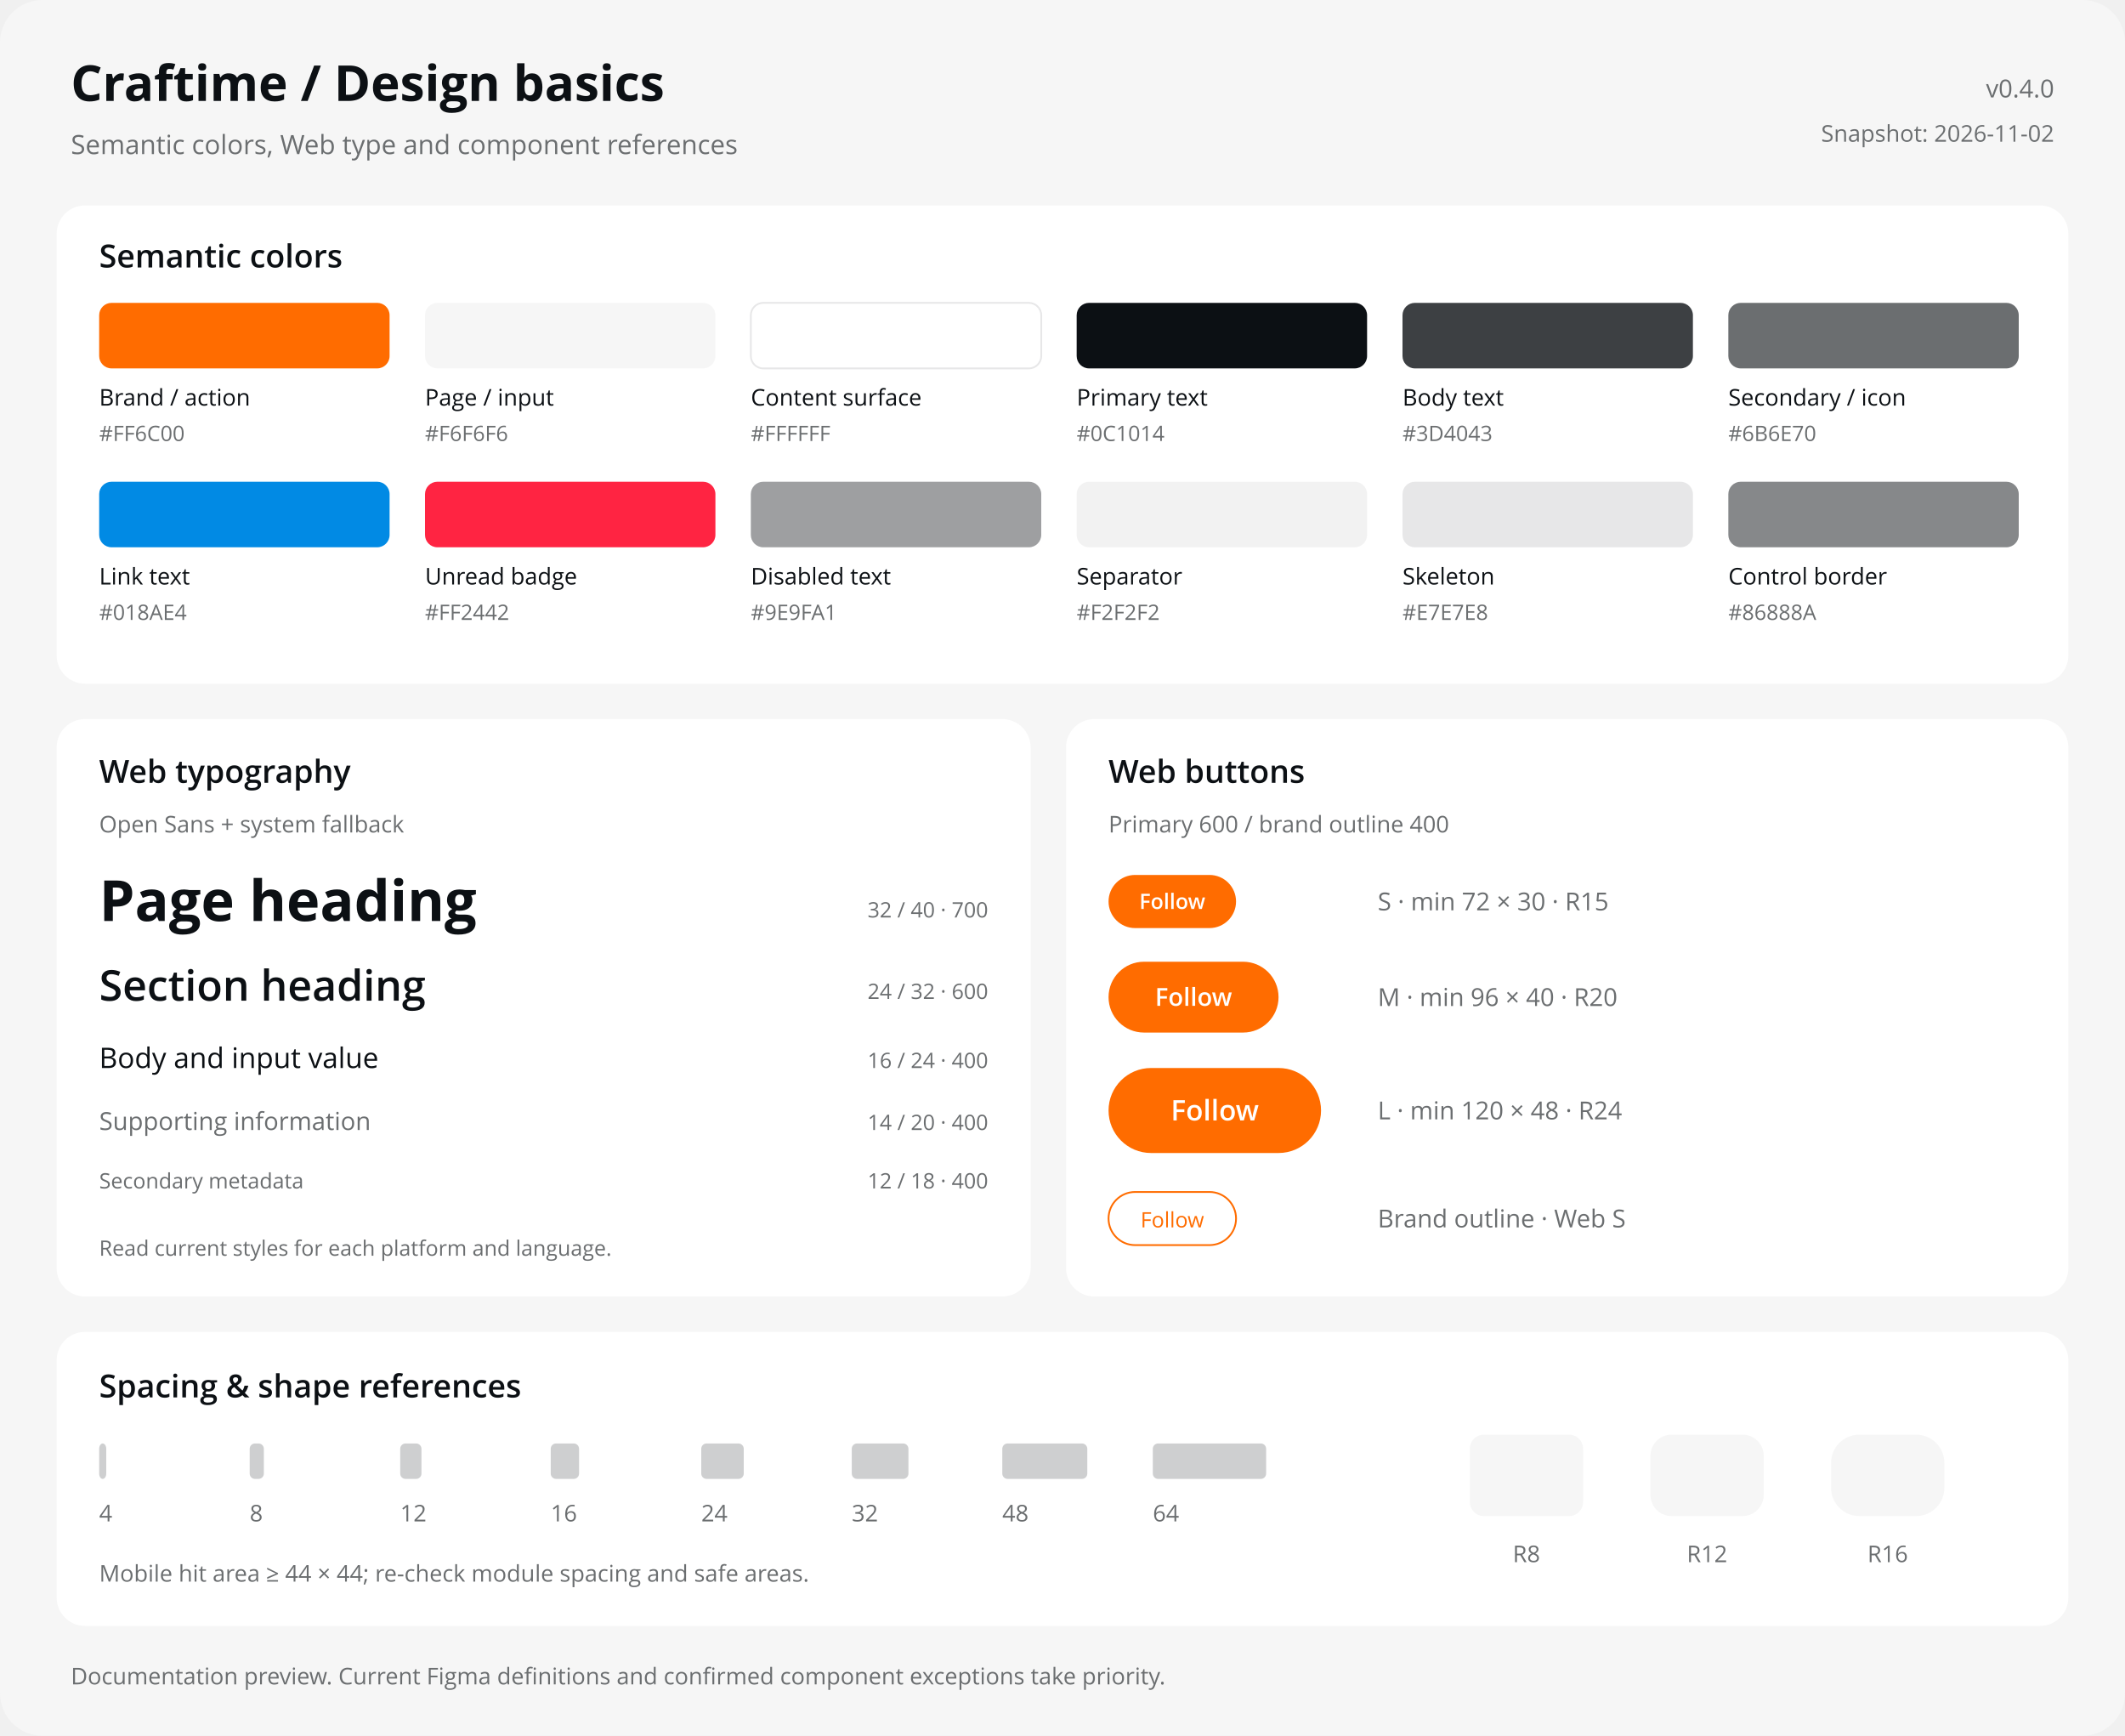
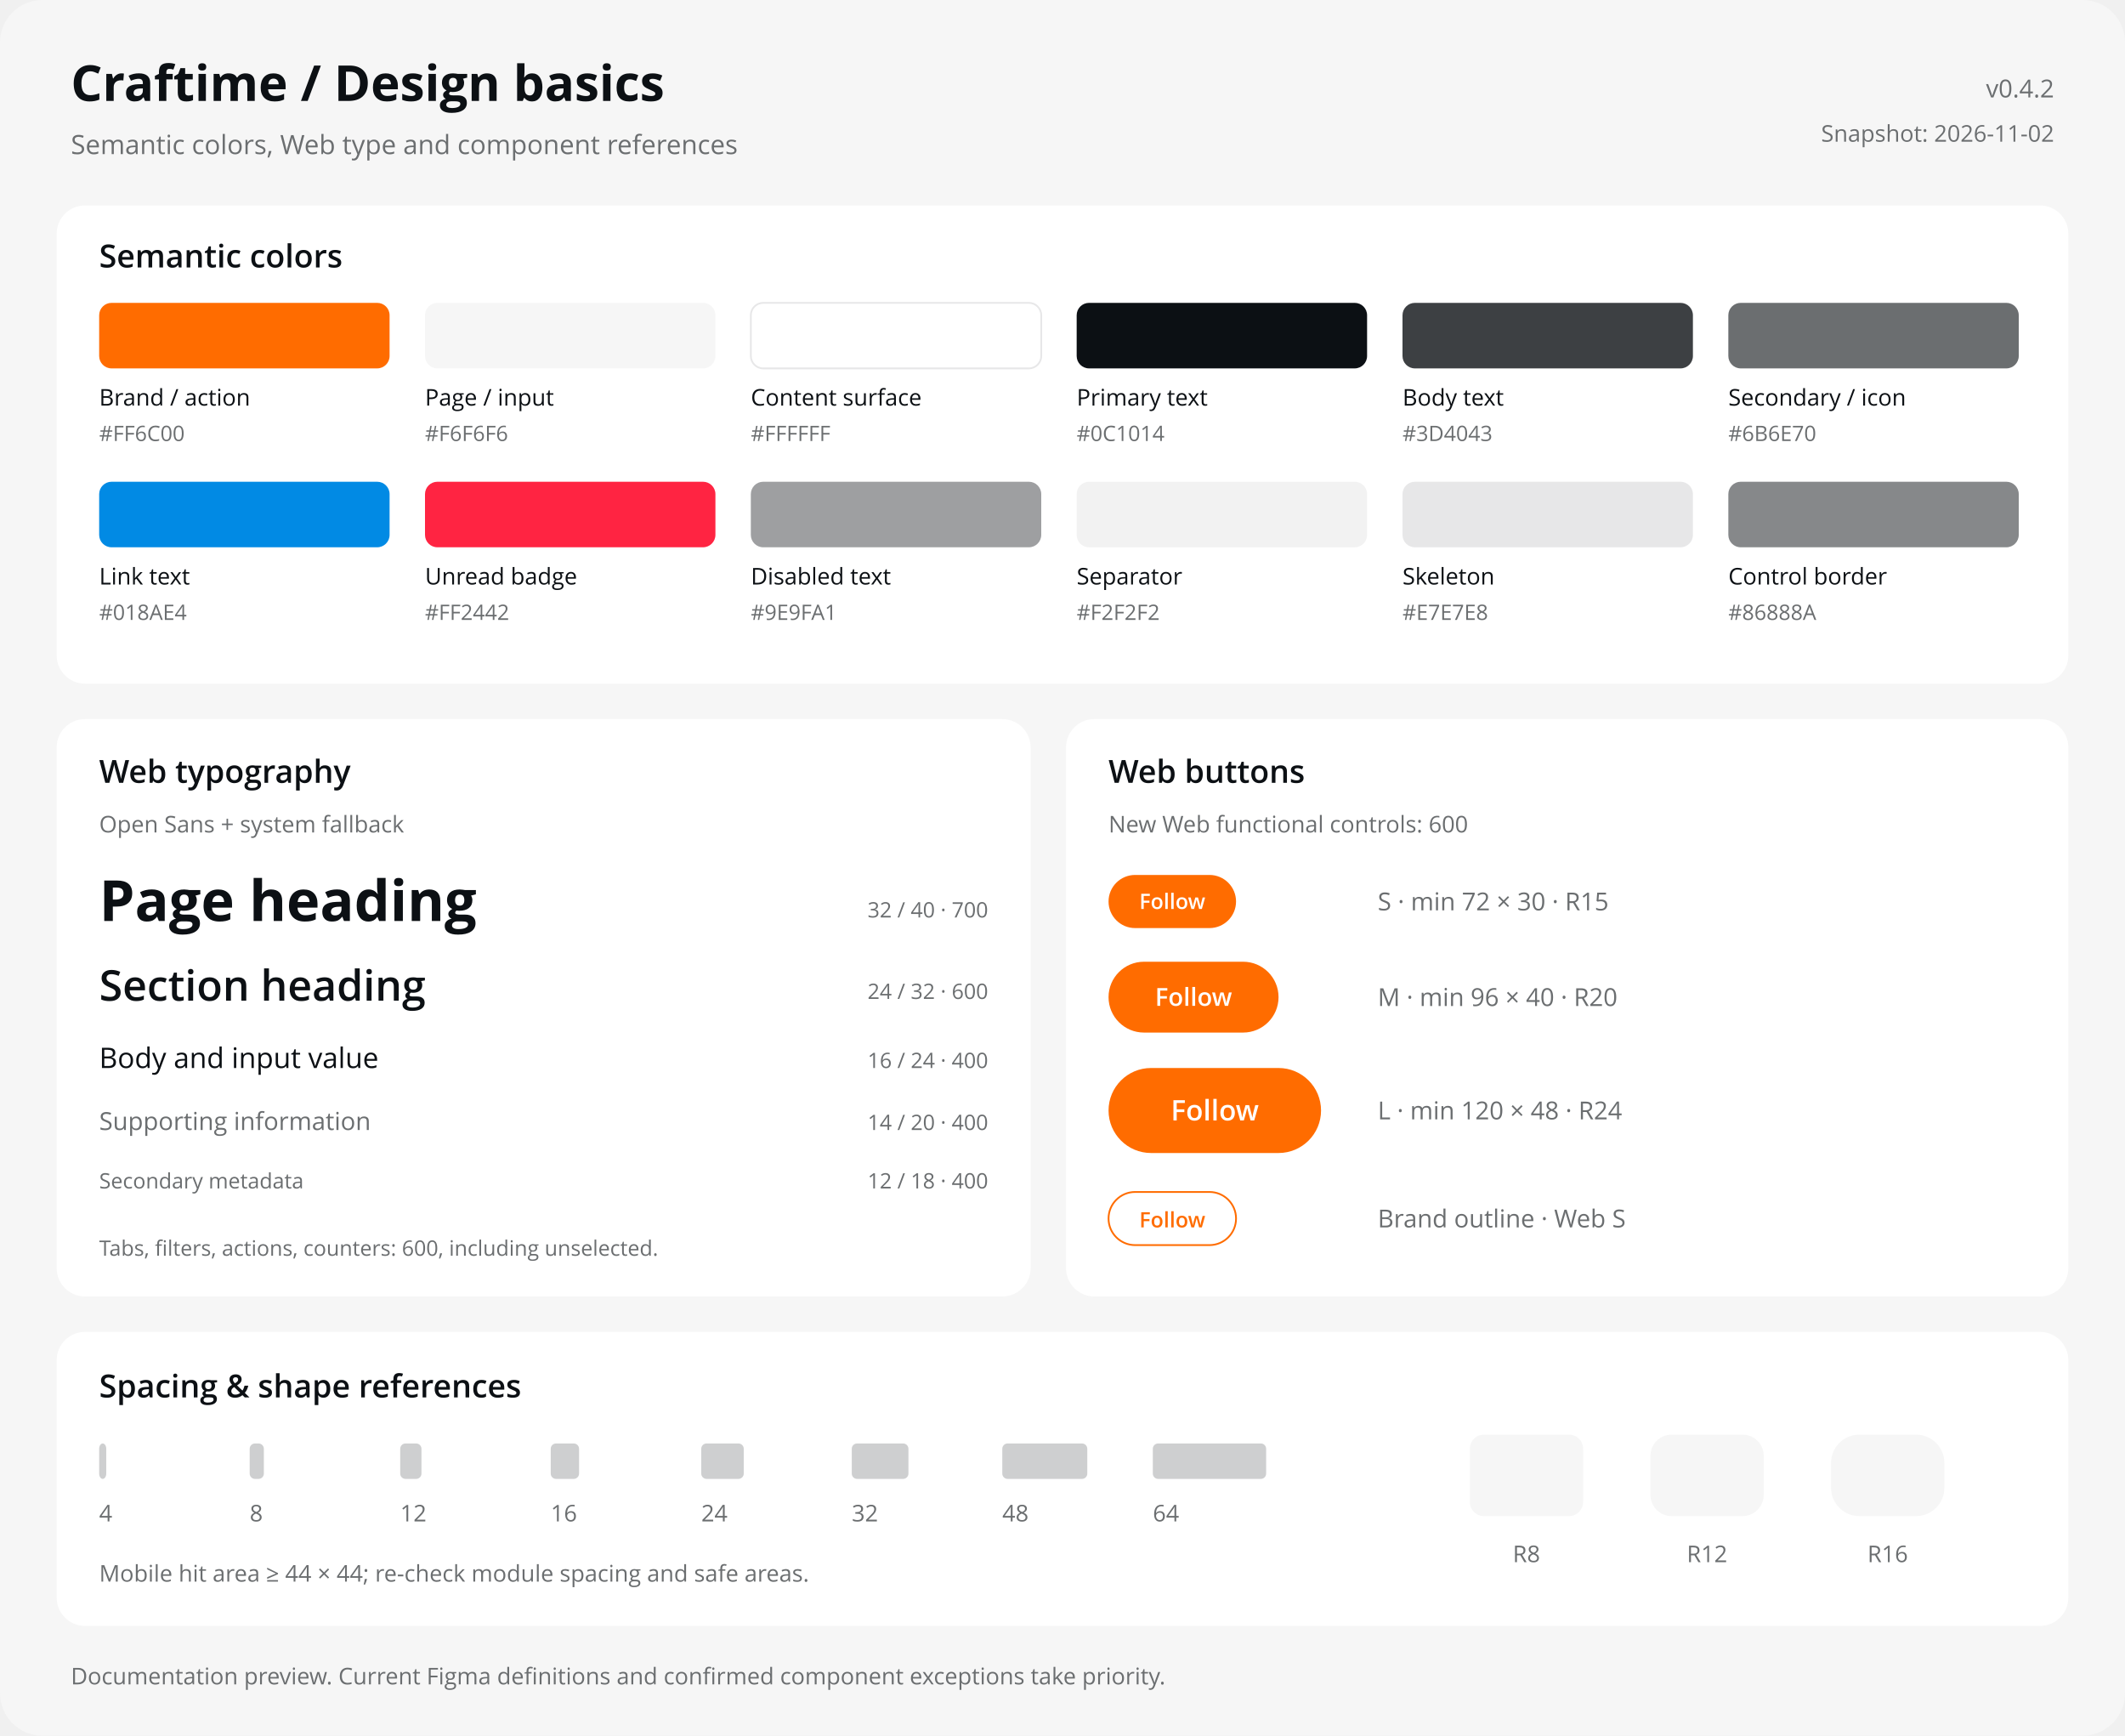
<svg xmlns="http://www.w3.org/2000/svg" width="1200" height="980" viewBox="0 0 1200 980" role="img" aria-labelledby="title desc">
  <style>text{font-family:"Open Sans",Arial,sans-serif;fill:#0C1014}.secondary{fill:#6B6E70}.label{font-size:13px}.section{font-size:18px;font-weight:600}</style>
  <rect width="1200" height="980" rx="24" fill="#F6F6F6" />
  <text x="40" y="57" font-size="28" font-weight="700">Craftime / Design basics</text>
  <text x="40" y="87" font-size="15" style="fill:#6B6E70">Semantic colors, Web type and component references</text>
-   <text x="1160" y="55" font-size="14" style="fill:#6B6E70" text-anchor="end">v0.4.0</text>
+   <text x="1160" y="55" font-size="14" style="fill:#6B6E70" text-anchor="end">v0.4.2</text>
  <text x="1160" y="80" font-size="13" style="fill:#6B6E70" text-anchor="end">Snapshot: 2026-11-02</text>
  <rect x="32" y="116" width="1136" height="270" rx="16" fill="#FFFFFF" />
  <text x="56" y="151" font-size="18" font-weight="600">Semantic colors</text>
  <rect x="56" y="171" width="164" height="37" rx="7" fill="#FF6C00" />
  <text x="56" y="229" font-size="13">Brand / action</text>
  <text x="56" y="249" font-size="12" style="fill:#6B6E70">#FF6C00</text>
  <rect x="240" y="171" width="164" height="37" rx="7" fill="#F6F6F6" />
  <text x="240" y="229" font-size="13">Page / input</text>
  <text x="240" y="249" font-size="12" style="fill:#6B6E70">#F6F6F6</text>
  <rect x="424" y="171" width="164" height="37" rx="7" fill="#FFFFFF" stroke="#E7E7E8" />
  <text x="424" y="229" font-size="13">Content surface</text>
  <text x="424" y="249" font-size="12" style="fill:#6B6E70">#FFFFFF</text>
  <rect x="608" y="171" width="164" height="37" rx="7" fill="#0C1014" />
  <text x="608" y="229" font-size="13">Primary text</text>
  <text x="608" y="249" font-size="12" style="fill:#6B6E70">#0C1014</text>
  <rect x="792" y="171" width="164" height="37" rx="7" fill="#3D4043" />
  <text x="792" y="229" font-size="13">Body text</text>
  <text x="792" y="249" font-size="12" style="fill:#6B6E70">#3D4043</text>
  <rect x="976" y="171" width="164" height="37" rx="7" fill="#6B6E70" />
  <text x="976" y="229" font-size="13">Secondary / icon</text>
  <text x="976" y="249" font-size="12" style="fill:#6B6E70">#6B6E70</text>
  <rect x="56" y="272" width="164" height="37" rx="7" fill="#018AE4" />
  <text x="56" y="330" font-size="13">Link text</text>
  <text x="56" y="350" font-size="12" style="fill:#6B6E70">#018AE4</text>
  <rect x="240" y="272" width="164" height="37" rx="7" fill="#FF2442" />
  <text x="240" y="330" font-size="13">Unread badge</text>
  <text x="240" y="350" font-size="12" style="fill:#6B6E70">#FF2442</text>
  <rect x="424" y="272" width="164" height="37" rx="7" fill="#9E9FA1" />
  <text x="424" y="330" font-size="13">Disabled text</text>
  <text x="424" y="350" font-size="12" style="fill:#6B6E70">#9E9FA1</text>
  <rect x="608" y="272" width="164" height="37" rx="7" fill="#F2F2F2" />
  <text x="608" y="330" font-size="13">Separator</text>
  <text x="608" y="350" font-size="12" style="fill:#6B6E70">#F2F2F2</text>
  <rect x="792" y="272" width="164" height="37" rx="7" fill="#E7E7E8" />
  <text x="792" y="330" font-size="13">Skeleton</text>
  <text x="792" y="350" font-size="12" style="fill:#6B6E70">#E7E7E8</text>
  <rect x="976" y="272" width="164" height="37" rx="7" fill="#86888A" />
  <text x="976" y="330" font-size="13">Control border</text>
  <text x="976" y="350" font-size="12" style="fill:#6B6E70">#86888A</text>
  <rect x="32" y="406" width="550" height="326" rx="16" fill="#FFFFFF" />
  <rect x="602" y="406" width="566" height="326" rx="16" fill="#FFFFFF" />
  <text x="56" y="442" font-size="18" font-weight="600">Web typography</text>
  <text x="56" y="470" font-size="13" style="fill:#6B6E70">Open Sans + system fallback</text>
  <text x="56" y="520" font-size="32" font-weight="700">Page heading</text>
  <text x="558" y="518" font-size="12" style="fill:#6B6E70" text-anchor="end">32 / 40 · 700</text>
  <text x="56" y="565" font-size="24" font-weight="600">Section heading</text>
  <text x="558" y="564" font-size="12" style="fill:#6B6E70" text-anchor="end">24 / 32 · 600</text>
  <text x="56" y="603" font-size="16" font-weight="400">Body and input value</text>
  <text x="558" y="603" font-size="12" style="fill:#6B6E70" text-anchor="end">16 / 24 · 400</text>
  <text x="56" y="638" font-size="14" style="fill:#6B6E70">Supporting information</text>
  <text x="558" y="638" font-size="12" style="fill:#6B6E70" text-anchor="end">14 / 20 · 400</text>
  <text x="56" y="671" font-size="12" style="fill:#6B6E70">Secondary metadata</text>
  <text x="558" y="671" font-size="12" style="fill:#6B6E70" text-anchor="end">12 / 18 · 400</text>
-   <text x="56" y="709" font-size="12" style="fill:#6B6E70">Read current styles for each platform and language.</text>
+   <text x="56" y="709" font-size="12" style="fill:#6B6E70">Tabs, filters, actions, counters: 600, including unselected.</text>
  <text x="626" y="442" font-size="18" font-weight="600">Web buttons</text>
-   <text x="626" y="470" font-size="13" style="fill:#6B6E70">Primary 600 / brand outline 400</text>
+   <text x="626" y="470" font-size="13" style="fill:#6B6E70">New Web functional controls: 600</text>
  <rect x="626" y="494" width="72" height="30" rx="15" fill="#FF6C00" />
  <text x="662.0" y="513.2" font-size="12" style="fill:#FFFFFF" font-weight="600" text-anchor="middle">Follow</text>
  <text x="778" y="514.0" font-size="14" style="fill:#6B6E70">S · min 72 × 30 · R15</text>
  <rect x="626" y="543" width="96" height="40" rx="20" fill="#FF6C00" />
  <text x="674.0" y="567.9" font-size="14" style="fill:#FFFFFF" font-weight="600" text-anchor="middle">Follow</text>
  <text x="778" y="568.0" font-size="14" style="fill:#6B6E70">M · min 96 × 40 · R20</text>
  <rect x="626" y="603" width="120" height="48" rx="24" fill="#FF6C00" />
  <text x="686.0" y="632.6" font-size="16" style="fill:#FFFFFF" font-weight="600" text-anchor="middle">Follow</text>
  <text x="778" y="632.0" font-size="14" style="fill:#6B6E70">L · min 120 × 48 · R24</text>
  <rect x="626" y="673" width="72" height="30" rx="15" fill="#FFFFFF" stroke="#FF6C00" />
-   <text x="662" y="693" font-size="12" style="fill:#FF6C00" font-weight="400" text-anchor="middle">Follow</text>
+   <text x="662" y="693" font-size="12" style="fill:#FF6C00" font-weight="600" text-anchor="middle">Follow</text>
  <text x="778" y="693" font-size="14" style="fill:#6B6E70">Brand outline · Web S</text>
  <rect x="32" y="752" width="1136" height="166" rx="16" fill="#FFFFFF" />
  <text x="56" y="789" font-size="18" font-weight="600">Spacing &amp; shape references</text>
  <rect x="56" y="815" width="4" height="20" rx="3" fill="#CECFD0" />
  <text x="56" y="859" font-size="13" style="fill:#6B6E70">4</text>
  <rect x="141" y="815" width="8" height="20" rx="3" fill="#CECFD0" />
  <text x="141" y="859" font-size="13" style="fill:#6B6E70">8</text>
  <rect x="226" y="815" width="12" height="20" rx="3" fill="#CECFD0" />
  <text x="226" y="859" font-size="13" style="fill:#6B6E70">12</text>
  <rect x="311" y="815" width="16" height="20" rx="3" fill="#CECFD0" />
  <text x="311" y="859" font-size="13" style="fill:#6B6E70">16</text>
  <rect x="396" y="815" width="24" height="20" rx="3" fill="#CECFD0" />
  <text x="396" y="859" font-size="13" style="fill:#6B6E70">24</text>
  <rect x="481" y="815" width="32" height="20" rx="3" fill="#CECFD0" />
  <text x="481" y="859" font-size="13" style="fill:#6B6E70">32</text>
  <rect x="566" y="815" width="48" height="20" rx="3" fill="#CECFD0" />
  <text x="566" y="859" font-size="13" style="fill:#6B6E70">48</text>
  <rect x="651" y="815" width="64" height="20" rx="3" fill="#CECFD0" />
  <text x="651" y="859" font-size="13" style="fill:#6B6E70">64</text>
  <rect x="830" y="810" width="64" height="46" rx="8" fill="#F6F6F6" />
  <text x="862" y="882" font-size="13" style="fill:#6B6E70" text-anchor="middle">R8</text>
  <rect x="932" y="810" width="64" height="46" rx="12" fill="#F6F6F6" />
  <text x="964" y="882" font-size="13" style="fill:#6B6E70" text-anchor="middle">R12</text>
  <rect x="1034" y="810" width="64" height="46" rx="16" fill="#F6F6F6" />
  <text x="1066" y="882" font-size="13" style="fill:#6B6E70" text-anchor="middle">R16</text>
  <text x="56" y="893" font-size="13" style="fill:#6B6E70">Mobile hit area ≥ 44 × 44; re-check module spacing and safe areas.</text>
  <text x="40" y="951" font-size="13" style="fill:#6B6E70">Documentation preview. Current Figma definitions and confirmed component exceptions take priority.</text>
</svg>
